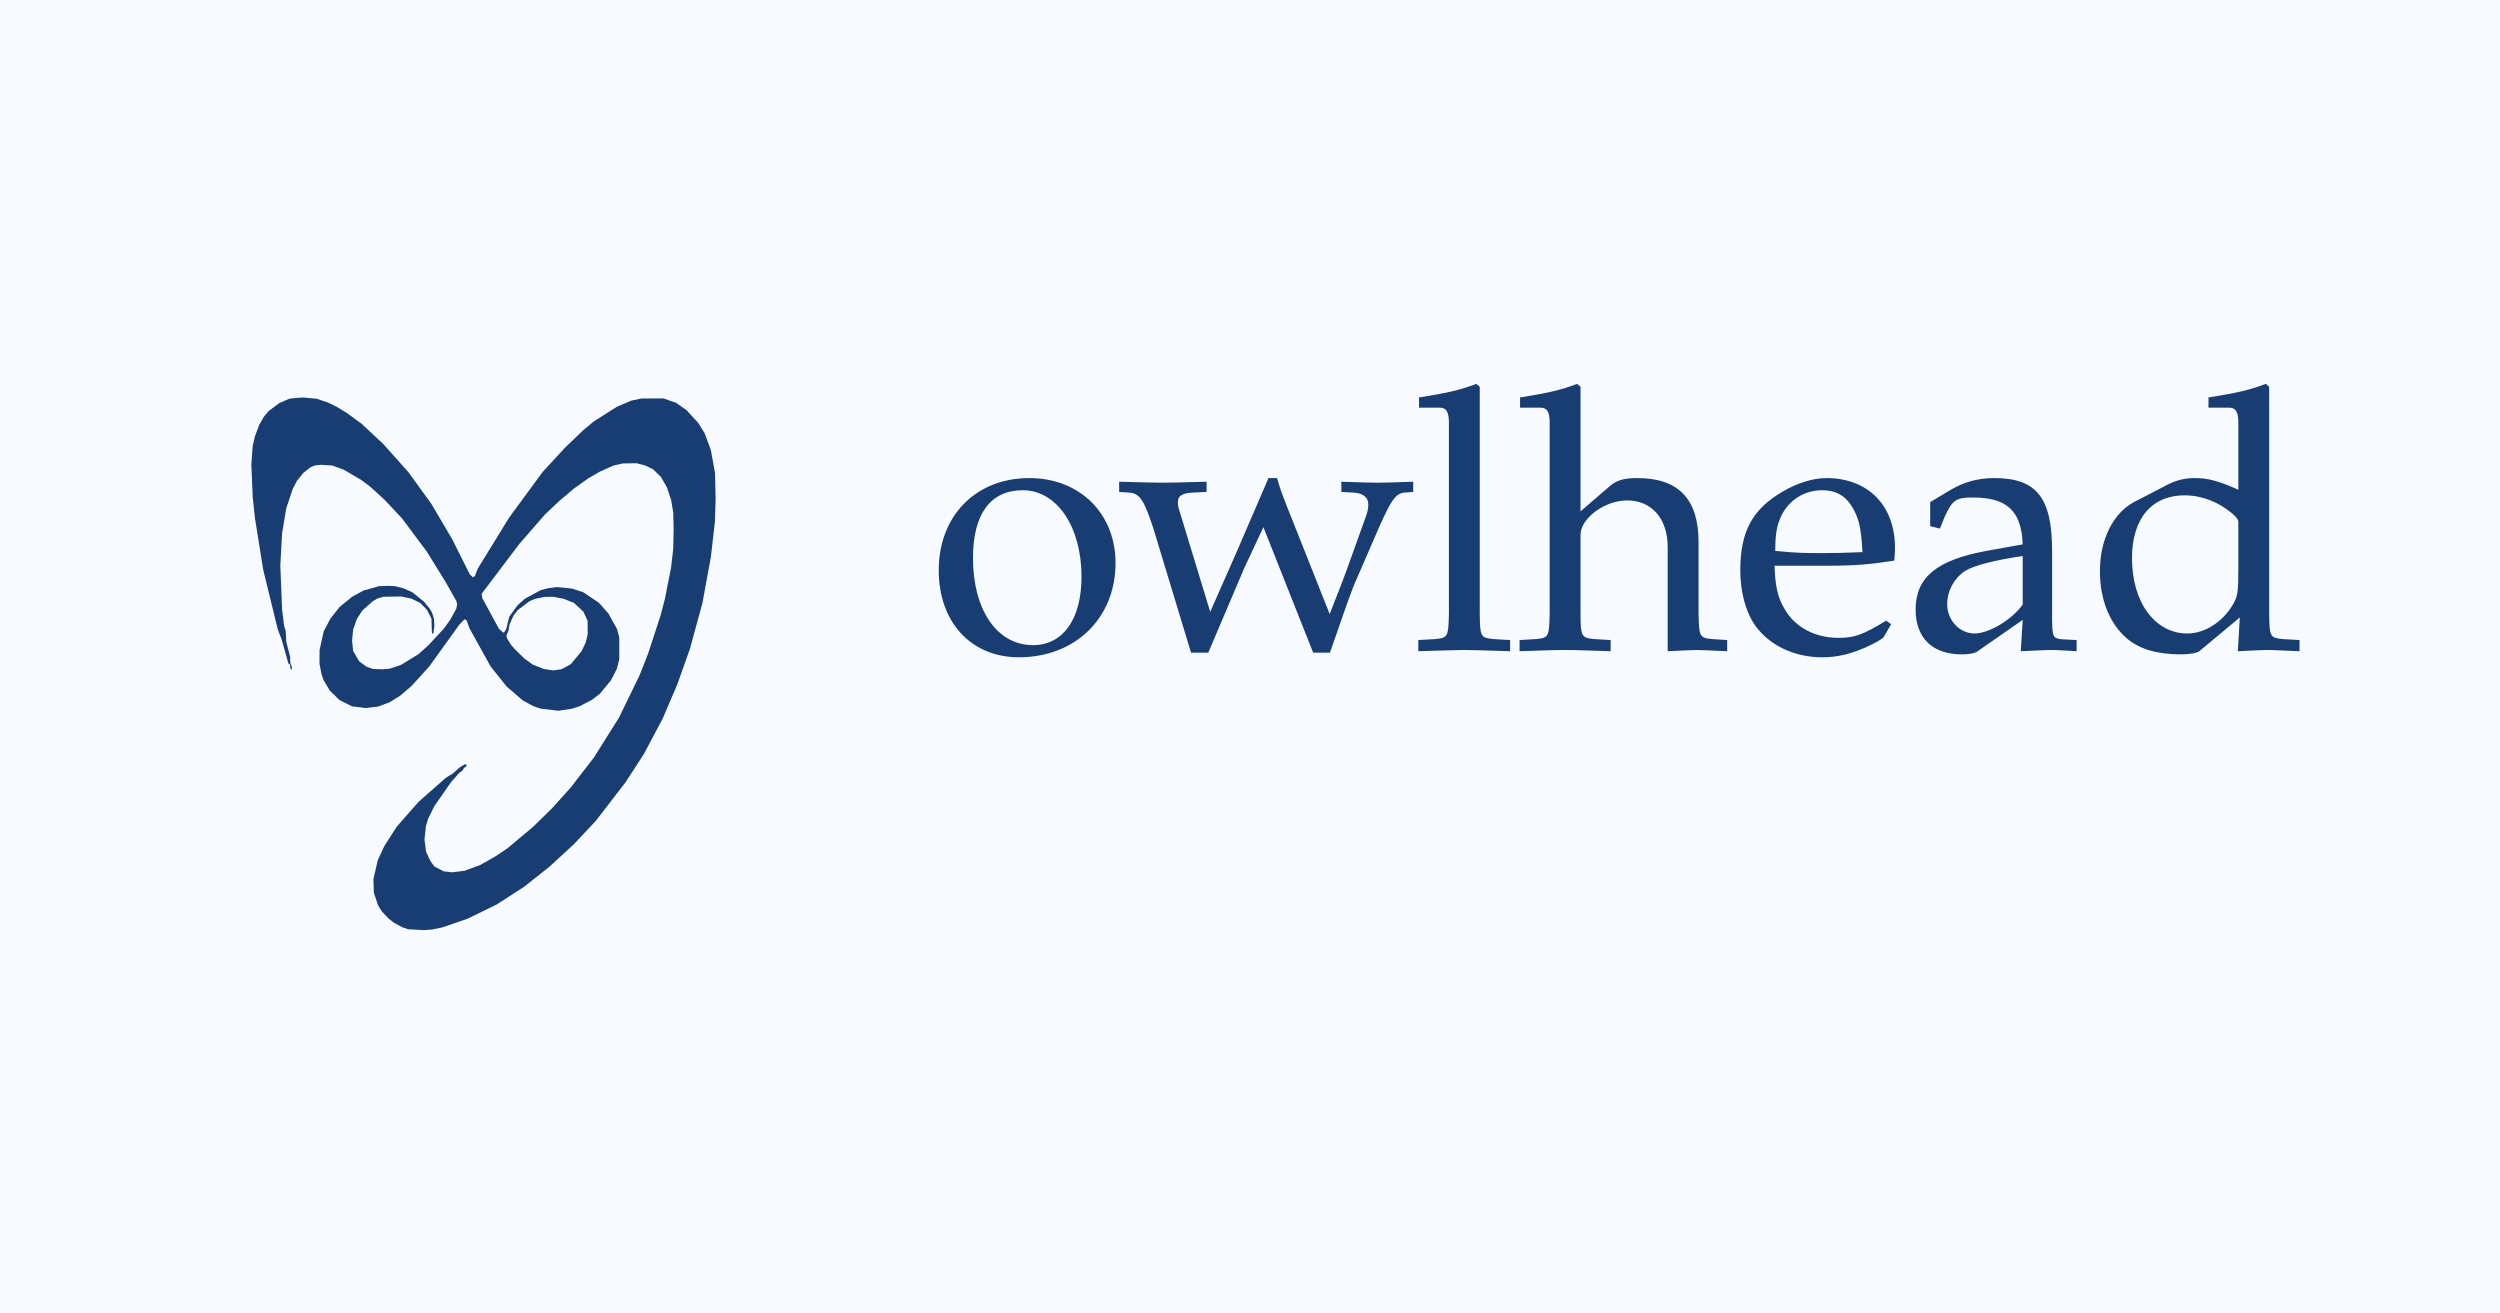
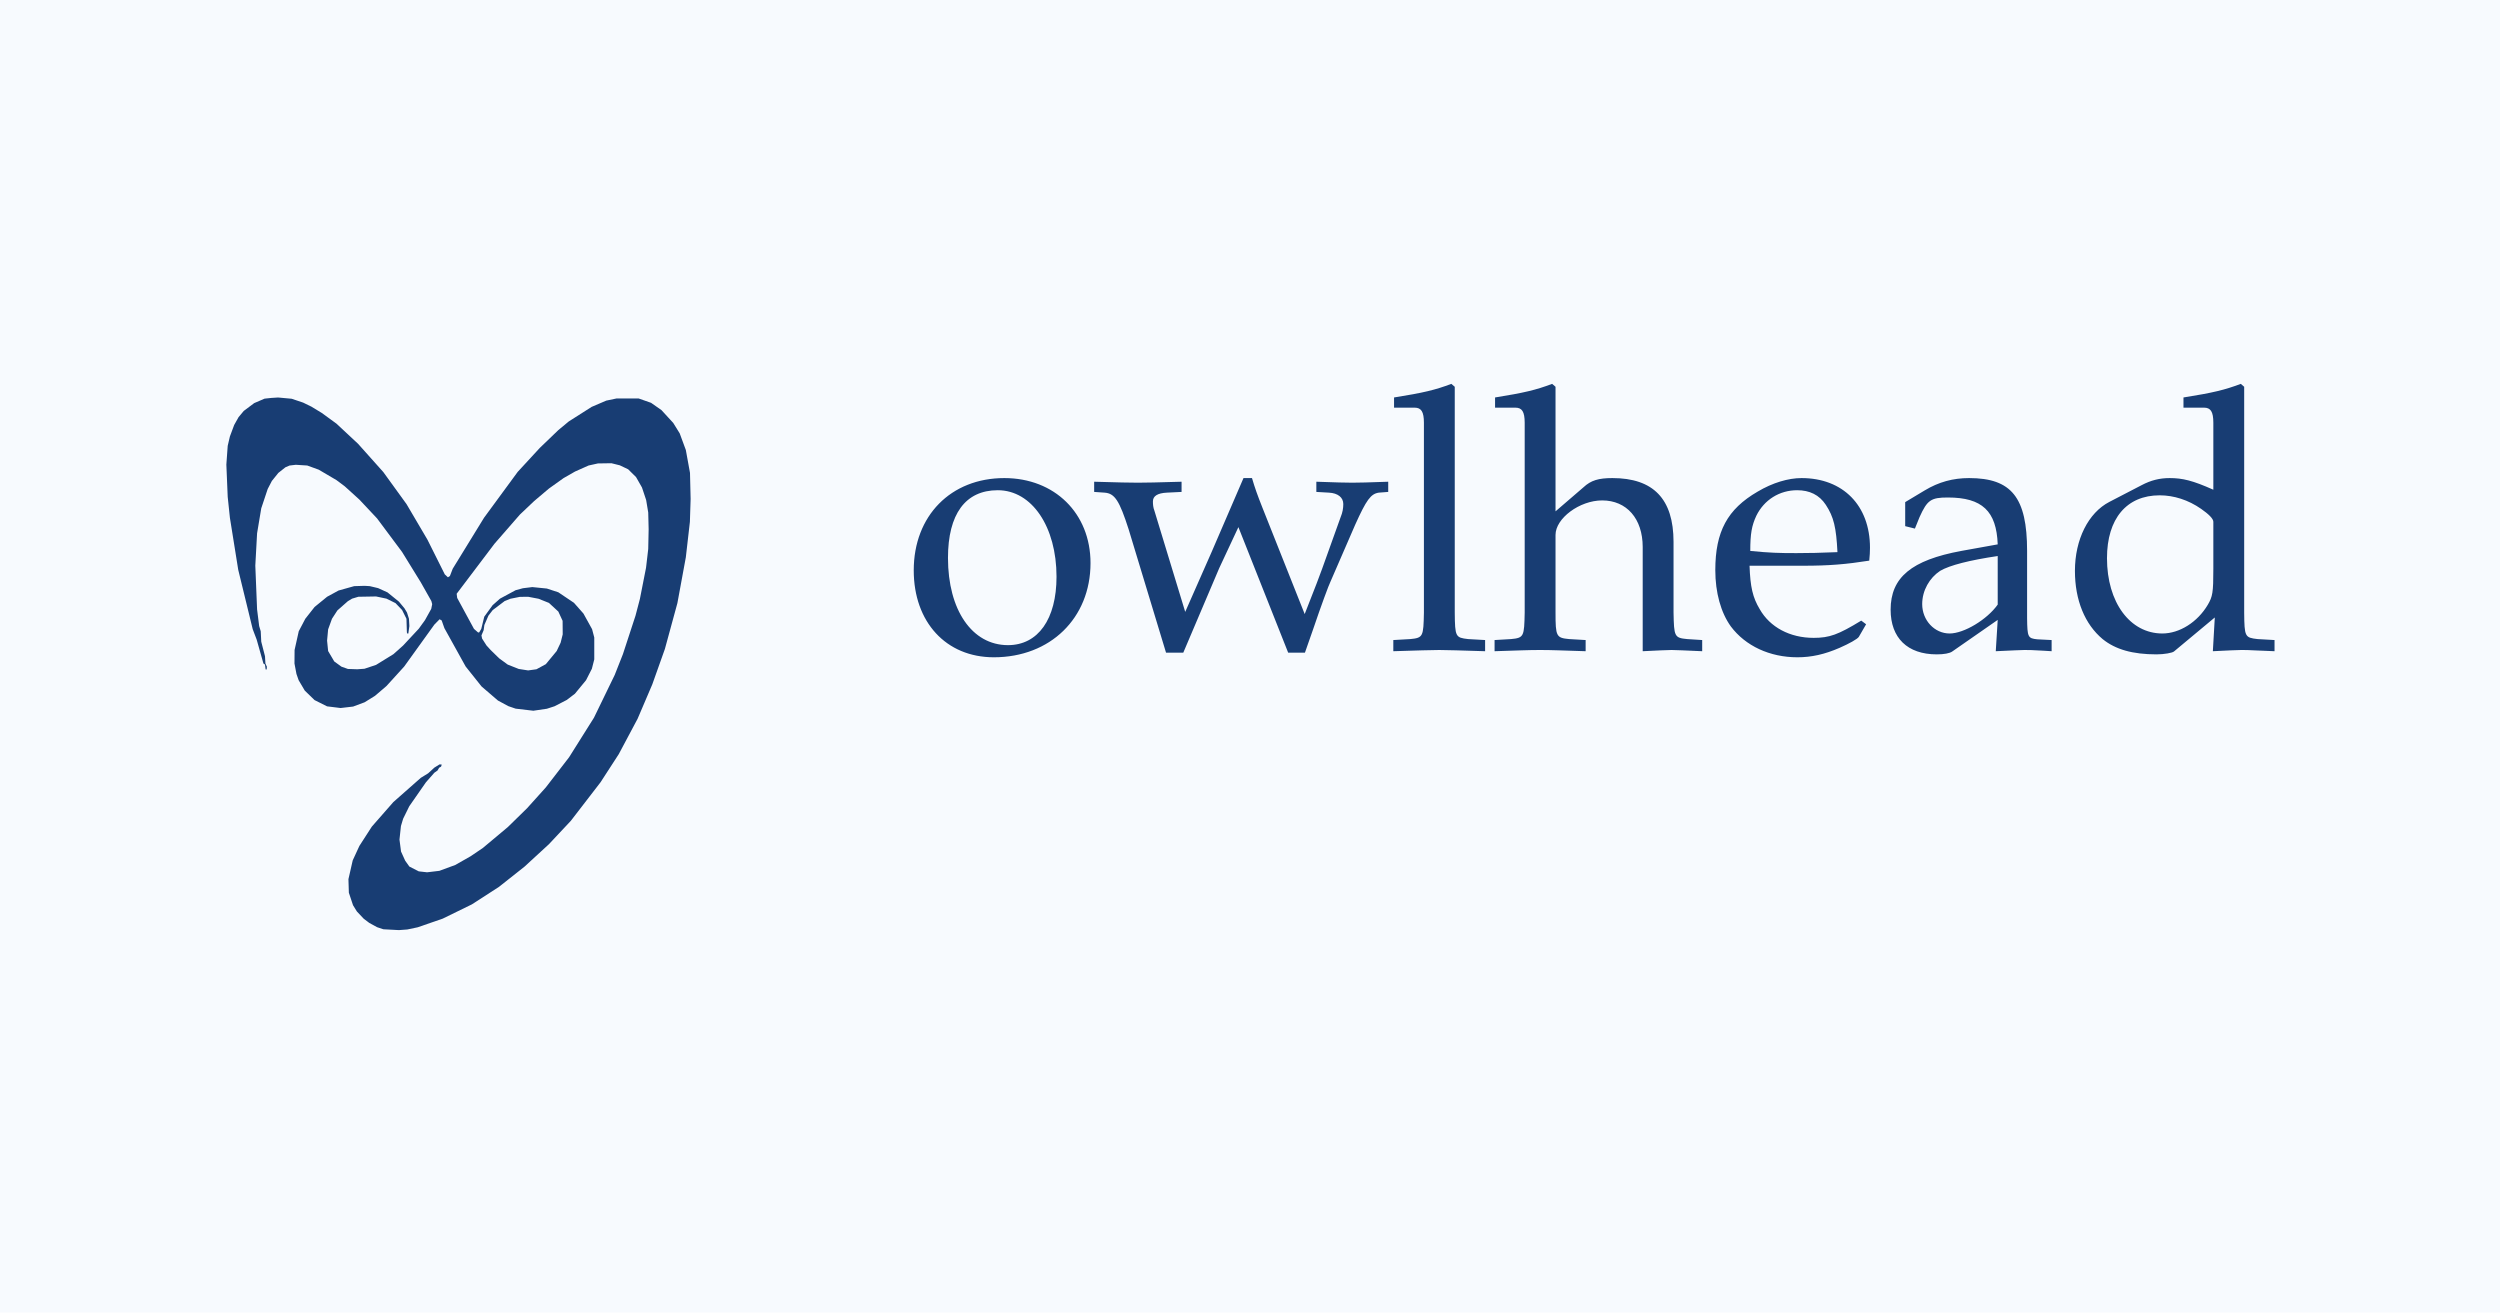
<svg xmlns="http://www.w3.org/2000/svg" width="1200" height="630" viewBox="0 0 1200 630" role="img" aria-label="Owlhead">
  <rect width="1200" height="630" fill="#F7FAFE" />
-   <g transform="translate(-10 50)">
+   <g transform="translate(-22 50)">
    <path fill="#183D73" fill-rule="evenodd" transform="translate(130 140) scale(0.5)" d="M44.6,2.0 51.0,1.6 64.0,2.8 75.0,6.5 83.0,10.4 93.0,16.5 107.0,26.7 127.7,46.0 152.0,73.2 174.3,104.0 194.3,138.0 211.0,171.4 214.0,174.2 215.9,173.0 218.6,166.0 248.7,117.0 281.0,73.0 302.2,50.0 320.0,32.9 330.0,24.6 352.0,10.6 366.0,4.6 376.0,2.5 397.0,2.5 409.0,6.7 419.0,13.7 430.3,26.0 436.5,36.0 442.4,52.0 446.4,74.0 447.0,99.0 446.3,121.0 442.4,155.0 434.3,199.0 422.3,243.0 410.2,277.0 396.1,310.0 378.0,344.0 360.5,371.0 332.0,408.0 311.0,430.4 287.5,452.0 263.0,471.4 237.0,488.2 209.0,501.9 185.0,510.2 175.0,512.3 167.0,512.9 152.0,512.1 146.0,510.1 138.5,506.0 133.2,502.0 126.6,495.0 122.9,489.0 118.9,477.0 118.5,464.0 122.6,446.0 129.0,432.1 141.0,413.5 161.6,390.0 188.0,366.7 195.0,362.4 201.0,356.9 206.0,353.8 208.1,354.0 207.4,356.0 205.6,357.0 204.0,359.7 201.0,361.8 192.9,371.0 176.9,394.0 171.0,406.0 168.9,413.0 167.5,426.0 169.0,437.5 173.0,446.3 177.0,451.9 186.0,456.5 194.0,457.4 205.8,456.0 221.0,450.4 235.8,442.0 247.6,434.0 271.5,414.0 290.0,395.9 308.0,375.9 330.3,347.0 354.2,309.0 374.1,268.0 382.0,248.0 394.1,211.0 398.3,195.0 404.2,165.0 406.3,147.0 406.7,128.0 406.3,112.0 404.3,100.0 400.3,88.0 394.6,78.0 387.0,70.5 379.0,66.7 371.0,64.7 358.0,64.9 349.0,66.9 336.0,72.7 325.0,79.0 311.0,89.0 296.8,101.0 283.1,114.0 258.7,142.0 222.4,190.0 222.9,194.0 239.0,223.7 243.0,227.2 244.0,227.1 246.0,223.8 248.9,212.0 256.9,201.0 264.0,194.7 279.0,186.6 286.0,184.7 295.0,183.6 309.0,185.0 320.0,188.6 335.0,198.7 344.1,209.0 352.4,224.0 354.5,232.0 354.5,253.0 352.2,262.0 346.6,273.0 335.9,286.0 328.0,292.0 316.4,298.0 309.0,300.4 296.0,302.3 279.0,300.3 272.0,297.9 262.0,292.5 246.3,279.0 231.0,259.8 210.6,223.0 208.0,215.6 206.0,214.5 201.0,219.6 172.0,259.9 155.0,278.6 144.0,288.0 134.0,294.2 123.0,298.3 111.0,299.7 98.0,298.1 86.0,292.1 76.6,283.0 70.7,273.0 68.6,267.0 66.7,257.0 66.8,244.0 70.8,226.0 77.1,214.0 86.0,202.7 98.0,192.9 109.0,186.9 124.0,182.7 134.0,182.4 139.0,182.7 147.0,184.6 156.0,188.7 167.0,197.6 172.3,204.0 174.7,208.0 176.6,214.0 177.0,221.0 176.0,228.2 175.0,228.2 174.6,227.0 174.2,214.0 170.0,205.6 163.7,199.0 155.0,194.7 145.0,192.6 128.0,192.9 122.0,194.7 118.0,197.1 107.9,206.0 102.7,214.0 99.0,224.2 98.0,235.0 99.0,245.0 104.9,255.0 111.8,260.0 118.0,262.2 127.0,262.5 133.9,262.0 145.0,258.3 161.7,248.0 171.0,239.7 186.0,223.6 192.0,215.3 198.0,204.5 198.9,200.0 198.1,197.0 188.0,179.1 170.0,149.9 146.0,117.7 129.0,99.6 115.0,86.9 107.0,80.9 90.0,70.9 79.0,66.9 68.0,66.2 62.0,66.9 58.0,68.6 51.2,74.0 45.0,81.7 41.0,89.4 34.8,108.0 30.8,132.0 29.1,163.0 30.8,205.0 32.8,221.0 34.3,226.0 34.8,236.0 38.4,250.0 38.8,257.0 40.2,260.0 40.0,262.7 39.0,262.7 38.4,258.0 36.9,257.0 30.4,234.0 26.6,224.0 12.7,167.0 4.7,117.0 2.6,97.0 1.3,66.0 2.6,48.0 4.7,39.0 8.8,28.0 13.0,20.5 18.0,14.5 28.0,7.0 38.0,2.7 44.6,2.0 Z M283.0,193.0 274.0,194.8 268.5,197.0 257.0,205.7 252.9,211.0 249.0,220.0 248.3,225.0 246.2,230.0 246.8,233.0 251.0,239.6 255.0,244.0 263.2,252.0 271.4,258.0 282.0,262.2 291.0,263.6 299.0,262.5 308.0,257.6 318.4,245.0 322.2,237.0 324.2,229.0 324.1,216.0 320.0,207.1 311.0,198.8 301.0,194.8 291.0,192.9 283.0,193.0 Z" />
    <path fill="#183D73" transform="translate(455 262) scale(1.165563) translate(-322 -233)" d="M364.1 162.2C342.1 162.2 326.8 177.7 326.8 200.2C326.8 221.5 340.1 236 359.8 236C383 236 399.6 219.9 399.6 197.2C399.6 176.7 384.8 162.2 364.1 162.2ZM361.4 167.2C375.5 167.2 385.6 182.3 385.6 202.8C385.6 220.3 378 231 365.6 231C350.8 231 340.9 216.5 340.9 195.1C340.9 177 348.1 167.2 361.4 167.2ZM462.6 162.2C450 191.5 448.2 195.7 438.6 217.3L425.9 175.6C425.4 174.3 425.3 173.1 425.3 171.8C425.3 169.6 427.2 168.4 431 168.2L437.1 167.9V163.7C426.8 164 422.6 164.1 419.1 164.1C415.6 164.1 411.4 164 401.1 163.7V167.9L405.4 168.2C409.6 168.5 411.5 171.5 415.3 183.3L430.7 234.1H437.8L452.6 199.3C454 196.3 454.1 196 460.5 182.4L481 234.1H487.9C489.3 230.1 490.4 227 491.4 224.1C494.4 215.2 497.8 206 498.4 204.9L508.6 181.4C513.2 171.2 515 168.7 518.3 168.2L522.2 167.9V163.7C513.8 164 510.3 164.1 507.4 164.1C504.6 164.1 501.1 164 492.6 163.7V167.9L497.8 168.2C501.5 168.4 503.7 170.2 503.7 172.9C503.7 174.6 503.4 176.4 502.6 178.3L495 199.5C493.8 202.8 492.5 206.3 487.8 218.2L470.4 174.4C468.3 169.1 467.3 166.3 466.1 162.2ZM524.3 228.9V233.5C534.9 233.2 539.3 233 543.2 233C547.1 233 551.5 233.2 562.1 233.5V228.9L555.1 228.5C549.9 227.9 549.7 227.6 549.6 217.6V124.6L548.2 123.4C541.6 125.9 536.6 127.1 524.6 129V133.2H533.1C535.8 133.2 536.9 134.9 536.9 139.4V217.6C536.7 227.4 536.6 228 531.3 228.5ZM566 228.9V233.5C575.7 233.2 579.9 233 584.7 233C589.6 233 593.8 233.2 603.5 233.5V228.9L596.7 228.5C591.4 228 591.1 227.4 591.1 217.6V185.6C591.1 178.8 601 171.4 610.3 171.4C620.4 171.4 627 178.9 627 190.6V233.5C634 233.2 636.4 233 638.9 233C641.2 233 643.9 233.2 651.5 233.5V228.9L645.3 228.5C640 228 639.9 227.4 639.7 217.6V188.5C639.7 170.8 631.4 162.2 614.5 162.2C608.9 162.2 605.7 163.1 602.6 166L591.1 175.9V124.6L589.7 123.4C583.1 125.9 578.1 127.1 566.2 129V133.2H574.6C577.3 133.2 578.4 134.9 578.4 139.4V217.6C578.2 227.4 578.1 228 572.8 228.5ZM719 222.4 717 220.9C707.5 226.7 703.9 228 697.4 228C687.6 228 679.4 223.6 675.2 216.2C672.3 211.4 671.3 207 671 198.3H693C703.9 198.3 710.8 197.7 720.3 196.2C720.5 194 720.6 192.7 720.6 190.9C720.6 173.5 709.5 162.2 692.4 162.2C687 162.2 680.5 164.1 674.3 167.8C661.9 175 656.9 184.2 656.9 200.1C656.9 209.4 659.2 217.6 663.3 223.3C669.3 231.3 679.3 236 690.7 236C696.5 236 701.9 234.8 708.1 232.1C712 230.4 715.4 228.5 716 227.6ZM707.2 192.7C699.5 193 695.9 193.1 690.3 193.1C683.2 193.1 679.4 193 671.3 192.2C671.3 185.1 671.9 181.8 673.8 177.7C677 171.2 683.3 167.2 690.6 167.2C695.7 167.2 699.7 169.1 702.4 173.2C705.7 178.2 706.7 182.6 707.2 192.7ZM773.2 220.6 772.4 233.5C779.8 233.2 782.1 233 784.2 233C786.2 233 787.1 233 792.2 233.3L795.4 233.5V228.9L789.5 228.6C785.6 228.2 785.4 227.7 785.3 219.9V192.2C785.3 170.2 778.9 162.2 761.4 162.2C754.8 162.2 748.9 163.8 743.1 167.3L735.1 172.1V182L739.1 183L741 178.3C744.2 171.2 745.7 170.2 752.7 170.2C766.8 170.2 772.7 175.8 773.2 189.5L758.2 192.2C737.7 196 729.1 203.1 729.1 216.4C729.1 228 736 234.8 748.1 234.8C751 234.8 753.4 234.4 754.5 233.6ZM773.2 214.3C768.8 220.5 759.3 226.2 753.4 226.2C747.2 226.2 742.1 220.8 742.1 214.1C742.1 208.5 745.1 203.3 749.5 200.4C753.4 198.1 761.7 196 773.2 194.3ZM862 167C853.5 163.2 849.3 162.2 844 162.2C839.9 162.2 836.3 163.1 832.5 165.1L819.2 172C810.5 176.5 805 187.5 805 200.4C805 212.5 809.1 222.4 816.4 228.5C821.7 232.8 828.8 234.8 838.6 234.8C841.7 234.8 845.1 234.2 845.8 233.6L862.6 219.6L861.8 233.5C868.6 233.2 871.3 233 873.5 233C874.7 233 876.9 233 879.9 233.2C881 233.3 883.9 233.3 887.2 233.5V228.9L880.2 228.5C875 227.9 874.8 227.6 874.7 217.6V124.6L873.3 123.4C866.7 125.9 861.7 127.1 849.7 129V133.2H858.2C860.9 133.2 862 134.9 862 139.4ZM862 199.6C862 209.4 861.7 211 859.7 214.4C855.5 221.5 848.1 226.2 841 226.2C827.7 226.2 818.2 213.4 818.2 195.2C818.2 178.9 826.3 169.3 839.9 169.3C845.7 169.3 851.7 171.2 857 174.9C860 177 862 178.9 862 180.2Z" />
  </g>
</svg>
